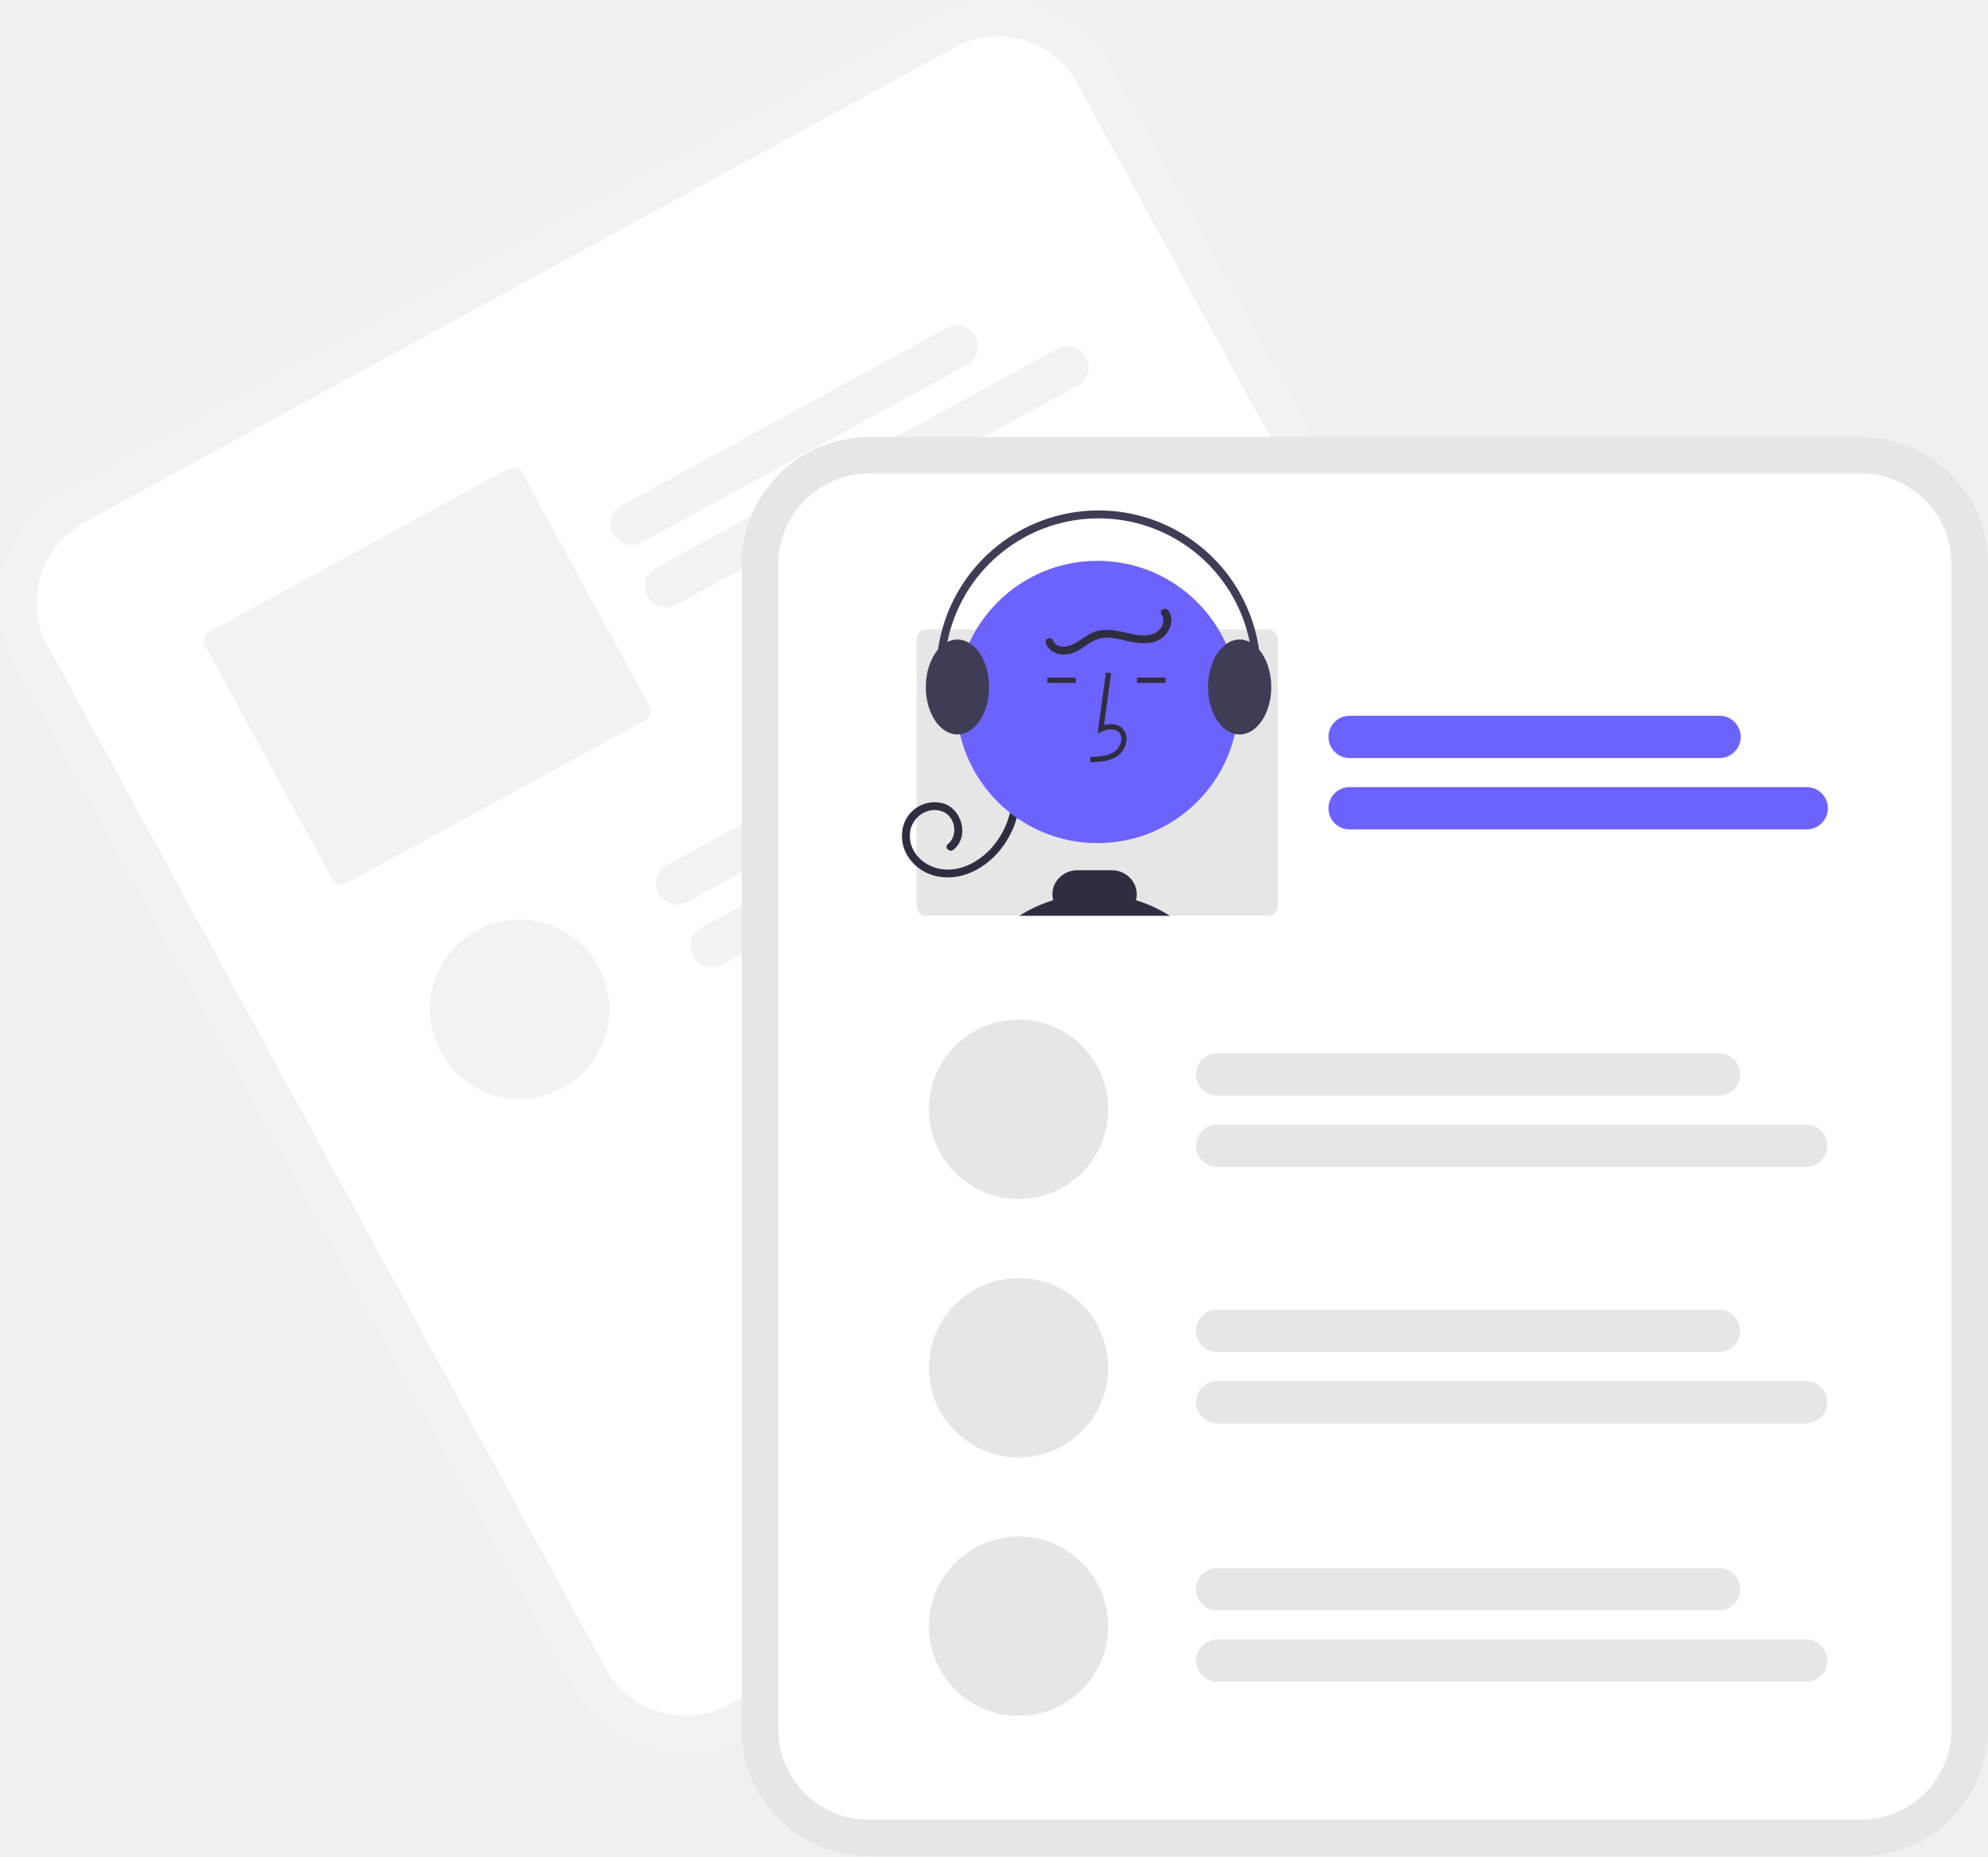
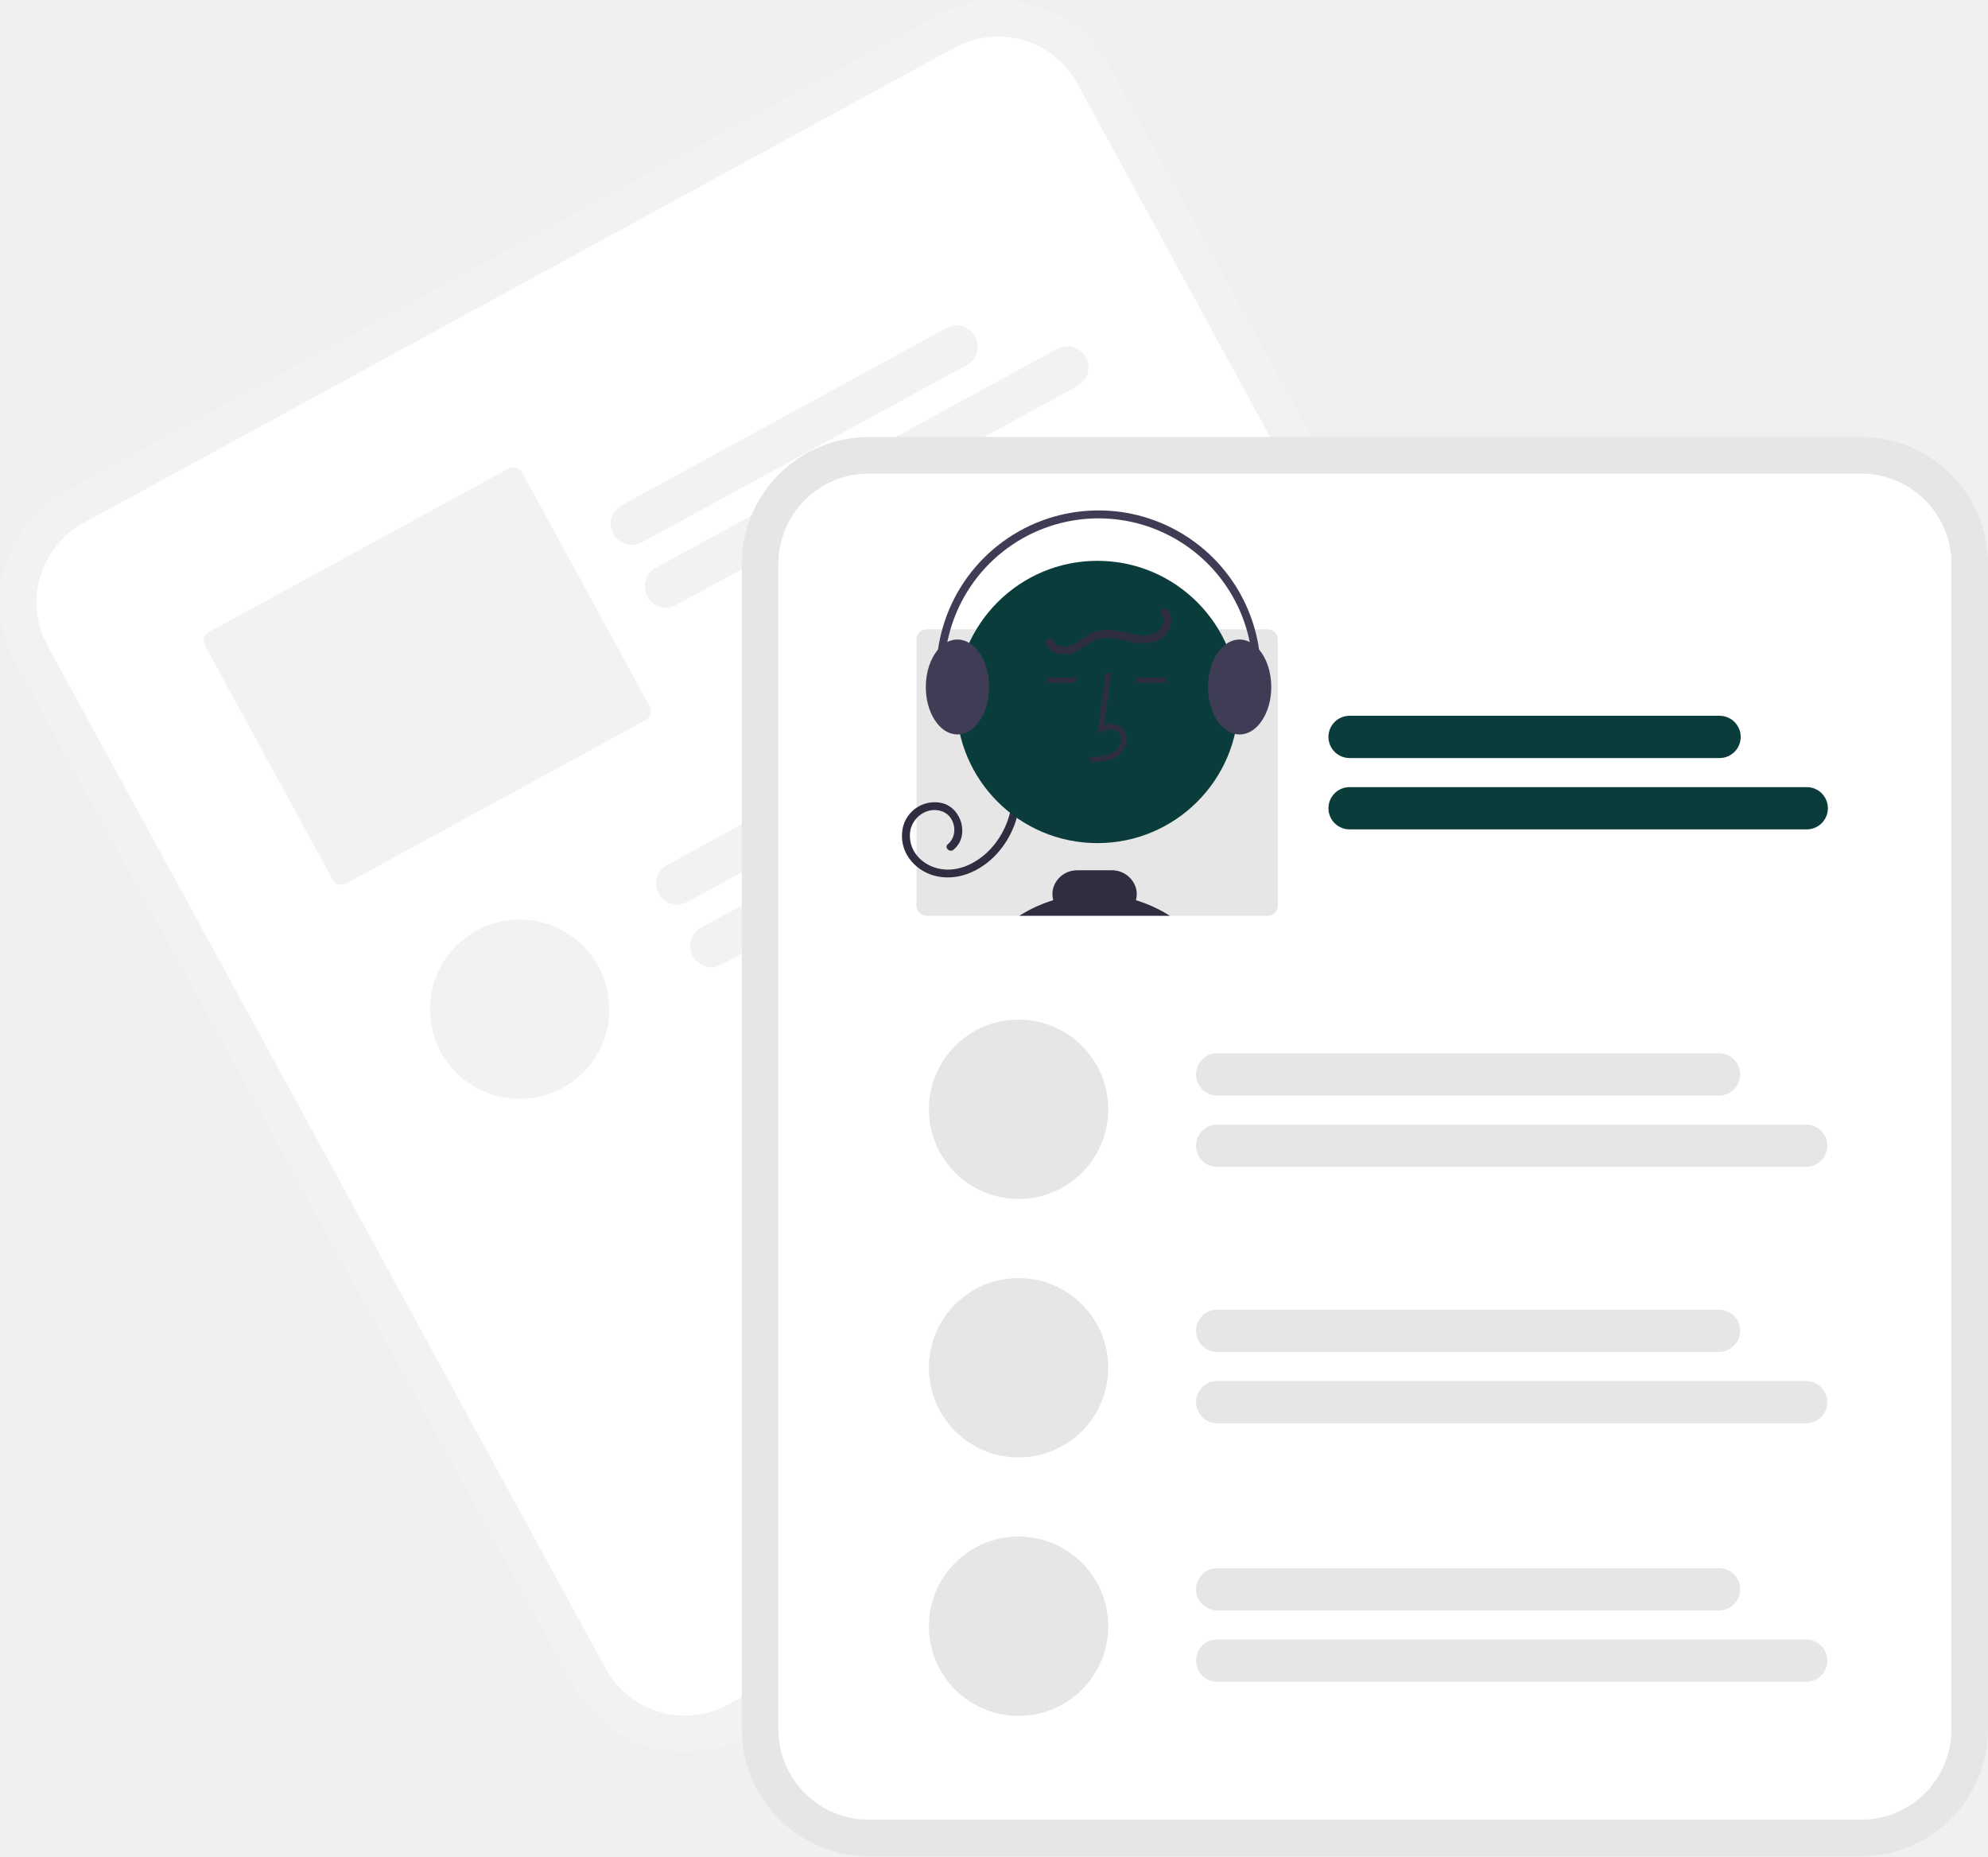
<svg xmlns="http://www.w3.org/2000/svg" id="b85b6090-e265-40b4-b5a6-f759bbd384f1" data-name="Layer 1" width="753.875" height="703.828" viewBox="0 0 753.875 703.828">
  <path d="M578.475,103.958l-23.068,12.587L271.198,271.614,248.13,284.201a48.179,48.179,0,0,0-19.195,65.296L440.578,737.391a48.179,48.179,0,0,0,65.296,19.196l.06-.033L836.159,576.375l.06-.033a48.179,48.179,0,0,0,19.196-65.296L643.771,123.153A48.179,48.179,0,0,0,578.475,103.958Z" transform="translate(-223.0627 -98.08587)" fill="#f2f2f2" />
  <path d="M585.111,116.119l-27.323,14.908L282.088,281.455,254.766,296.363a34.309,34.309,0,0,0-13.67,46.499L452.739,730.755a34.309,34.309,0,0,0,46.499,13.67l.06-.033L829.523,564.214l.06-.033a34.309,34.309,0,0,0,13.669-46.499L631.61,129.789A34.309,34.309,0,0,0,585.111,116.119Z" transform="translate(-223.0627 -98.08587)" fill="#fff" />
  <path d="M589.667,236.521,466.505,303.721a8.014,8.014,0,1,1-7.677-14.07l123.162-67.2a8.014,8.014,0,1,1,7.677,14.07Z" transform="translate(-223.0627 -98.08587)" fill="#f2f2f2" />
  <path d="M631.641,244.431,479.46,327.464a8.014,8.014,0,0,1-7.677-14.07l152.181-83.033a8.014,8.014,0,1,1,7.677,14.07Z" transform="translate(-223.0627 -98.08587)" fill="#f2f2f2" />
  <path d="M415.872,275.748l-113.548,61.954a3.841,3.841,0,0,0-1.532,5.21L349.144,431.53a3.841,3.841,0,0,0,5.21,1.532l113.548-61.954a3.841,3.841,0,0,0,1.532-5.21l-48.352-88.617A3.841,3.841,0,0,0,415.872,275.748Z" transform="translate(-223.0627 -98.08587)" fill="#f2f2f2" />
  <path d="M650.776,348.963,483.723,440.111a8.014,8.014,0,1,1-7.677-14.07l167.053-91.148a8.014,8.014,0,1,1,7.677,14.07Z" transform="translate(-223.0627 -98.08587)" fill="#f2f2f2" />
  <path d="M692.751,356.872,496.678,463.854a8.014,8.014,0,0,1-7.677-14.07L685.074,342.802a8.014,8.014,0,1,1,7.677,14.07Z" transform="translate(-223.0627 -98.08587)" fill="#f2f2f2" />
  <circle cx="197.039" cy="382.672" r="34" fill="#f2f2f2" />
  <path d="M928.812,263.788H552.494a48.179,48.179,0,0,0-48.125,48.125V753.789a48.179,48.179,0,0,0,48.125,48.125H928.812a48.179,48.179,0,0,0,48.125-48.125V311.913A48.179,48.179,0,0,0,928.812,263.788Z" transform="translate(-223.0627 -98.08587)" fill="#e6e6e6" />
  <path d="M928.813,277.642H552.494a34.309,34.309,0,0,0-34.271,34.271V753.789A34.309,34.309,0,0,0,552.494,788.06H928.813a34.309,34.309,0,0,0,34.271-34.271V311.913A34.309,34.309,0,0,0,928.813,277.642Z" transform="translate(-223.0627 -98.08587)" fill="#fff" />
-   <path d="M875.143,385.517H734.842a8.014,8.014,0,0,1,0-16.028H875.143a8.014,8.014,0,1,1,0,16.028Z" transform="translate(-223.0627 -98.08587)" fill="#6c63ff" />
-   <path d="M908.201,412.565H734.842a8.014,8.014,0,1,1,0-16.028h173.36a8.014,8.014,0,0,1,0,16.028Z" transform="translate(-223.0627 -98.08587)" fill="#6c63ff" />
+   <path d="M875.143,385.517H734.842a8.014,8.014,0,0,1,0-16.028H875.143a8.014,8.014,0,1,1,0,16.028Z" transform="translate(-223.0627 -98.08587)" fill="#0b3c3c" />
+   <path d="M908.201,412.565H734.842a8.014,8.014,0,1,1,0-16.028h173.36a8.014,8.014,0,0,1,0,16.028Z" transform="translate(-223.0627 -98.08587)" fill="#0b3c3c" />
  <path d="M703.792,336.711H574.442a3.841,3.841,0,0,0-3.84,3.84v100.95a3.841,3.841,0,0,0,3.84,3.84h129.35a3.841,3.841,0,0,0,3.84-3.84v-100.95A3.841,3.841,0,0,0,703.792,336.711Z" transform="translate(-223.0627 -98.08587)" fill="#e6e6e6" />
  <path d="M609.924,398.701a34.087,34.087,0,0,1-8.804,23.076c-5.656,6.207-14.076,10.324-22.573,8.62-7.824-1.568-14.182-8.407-13.389-16.68a12.356,12.356,0,0,1,15.267-11.095c7.433,1.929,10.394,12.641,4.201,17.669-1.486,1.206-3.621-.904-2.121-2.121,4.094-3.324,2.829-10.595-2.112-12.419-5.754-2.123-11.85,2.443-12.264,8.326-.491,6.974,4.852,12.226,11.404,13.463,7.088,1.338,14.115-2.29,18.918-7.297a30.955,30.955,0,0,0,8.474-21.542,1.501,1.501,0,0,1,3,0Z" transform="translate(-223.0627 -98.08587)" fill="#2f2e41" />
-   <circle cx="416.155" cy="266.167" r="53.519" fill="#6c63ff" />
+   <circle cx="416.155" cy="266.167" r="53.519" fill="#0b3c3c" />
  <path d="M636.48,387.089l-.056-2c3.721-.104,7.001-.337,9.466-2.138a6.148,6.148,0,0,0,2.381-4.528,3.514,3.514,0,0,0-1.153-2.895c-1.636-1.382-4.269-.935-6.188-.055l-1.655.759,3.173-23.19,1.981.271-2.699,19.727c2.607-.767,5.023-.437,6.678.961a5.471,5.471,0,0,1,1.86,4.492,8.133,8.133,0,0,1-3.2,6.073C643.903,386.881,639.787,386.996,636.48,387.089Z" transform="translate(-223.0627 -98.08587)" fill="#2f2e41" />
  <rect x="431.167" y="256.929" width="10.771" height="2" fill="#2f2e41" />
  <rect x="397.167" y="256.929" width="10.771" height="2" fill="#2f2e41" />
  <path d="M609.572,445.341a53.006,53.006,0,0,1,12.89-5.93,8.568,8.568,0,0,1,.02-4.71,9.426,9.426,0,0,1,9.13-6.63h13.04a9.46,9.46,0,0,1,9.15,6.64,8.532,8.532,0,0,1,.02,4.7,53.167,53.167,0,0,1,12.89,5.93Z" transform="translate(-223.0627 -98.08587)" fill="#2f2e41" />
  <path d="M700.522,344.391a11.571,11.571,0,0,0-3.53-2.87,8.367,8.367,0,0,0-3.85-.95,8.772,8.772,0,0,0-5.11,1.72c-4.07,2.88-6.89,9.09-6.89,16.28,0,9.02,4.44,16.5,10.21,17.8a8.253,8.253,0,0,0,1.79.2c6.61,0,12-8.07,12-18C705.142,352.811,703.332,347.681,700.522,344.391Z" transform="translate(-223.0627 -98.08587)" fill="#3f3d56" />
  <path d="M590.602,341.861h-.01a8.578,8.578,0,0,0-4.45-1.29,8.367,8.367,0,0,0-3.85.95,11.571,11.571,0,0,0-3.53,2.87l-.01.01c-2.8,3.29-4.61,8.42-4.61,14.17,0,7.76,3.28,14.38,7.88,16.91a8.542,8.542,0,0,0,4.12,1.09,7.724,7.724,0,0,0,.96-.06h.01c6.16-.74,11.03-8.5,11.03-17.94C598.142,351.011,595.013,344.521,590.602,341.861Z" transform="translate(-223.0627 -98.08587)" fill="#3f3d56" />
  <path d="M582.772,373.76a1.501,1.501,0,0,0,1.422-1.98,58.499,58.499,0,1,1,112.687-6.575,1.5,1.5,0,0,0,2.936.619A61.501,61.501,0,1,0,581.351,372.739,1.501,1.501,0,0,0,582.772,373.76Z" transform="translate(-223.0627 -98.08587)" fill="#3f3d56" />
  <path d="M666.103,329.577c2.119,2.893,1.074,6.791-1.158,9.285-2.905,3.245-7.539,3.45-11.562,2.848-4.514-.676-9.303-2.791-13.873-1.366-3.895,1.215-6.674,4.748-10.721,5.635-3.589.787-7.881-.255-9.139-4.08-.605-1.838,2.291-2.626,2.893-.798.814,2.475,4.329,2.425,6.341,1.74,3.227-1.099,5.714-3.771,8.885-5.047,3.739-1.505,7.796-.825,11.603.032,3.588.808,7.718,2.006,11.293.497,2.645-1.117,4.75-4.635,2.847-7.232-1.142-1.559,1.46-3.057,2.59-1.514Z" transform="translate(-223.0627 -98.08587)" fill="#2f2e41" />
  <path d="M874.932,513.492H684.63a8.014,8.014,0,1,1,0-16.028H874.932a8.014,8.014,0,0,1,0,16.028Z" transform="translate(-223.0627 -98.08587)" fill="#e6e6e6" />
  <path d="M907.99,540.539H684.63a8.014,8.014,0,1,1,0-16.028H907.99a8.014,8.014,0,1,1,0,16.028Z" transform="translate(-223.0627 -98.08587)" fill="#e6e6e6" />
  <path d="M874.932,610.705H684.63a8.014,8.014,0,1,1,0-16.028H874.932a8.014,8.014,0,1,1,0,16.028Z" transform="translate(-223.0627 -98.08587)" fill="#e6e6e6" />
  <path d="M907.99,637.753H684.63a8.014,8.014,0,1,1,0-16.028H907.99a8.014,8.014,0,1,1,0,16.028Z" transform="translate(-223.0627 -98.08587)" fill="#e6e6e6" />
  <circle cx="386.25" cy="420.614" r="34" fill="#e6e6e6" />
  <circle cx="386.25" cy="518.614" r="34" fill="#e6e6e6" />
  <path d="M874.932,708.705H684.63a8.014,8.014,0,1,1,0-16.028H874.932a8.014,8.014,0,1,1,0,16.028Z" transform="translate(-223.0627 -98.08587)" fill="#e6e6e6" />
  <path d="M907.99,735.753H684.63a8.014,8.014,0,1,1,0-16.028H907.99a8.014,8.014,0,1,1,0,16.028Z" transform="translate(-223.0627 -98.08587)" fill="#e6e6e6" />
  <circle cx="386.25" cy="616.614" r="34" fill="#e6e6e6" />
</svg>
